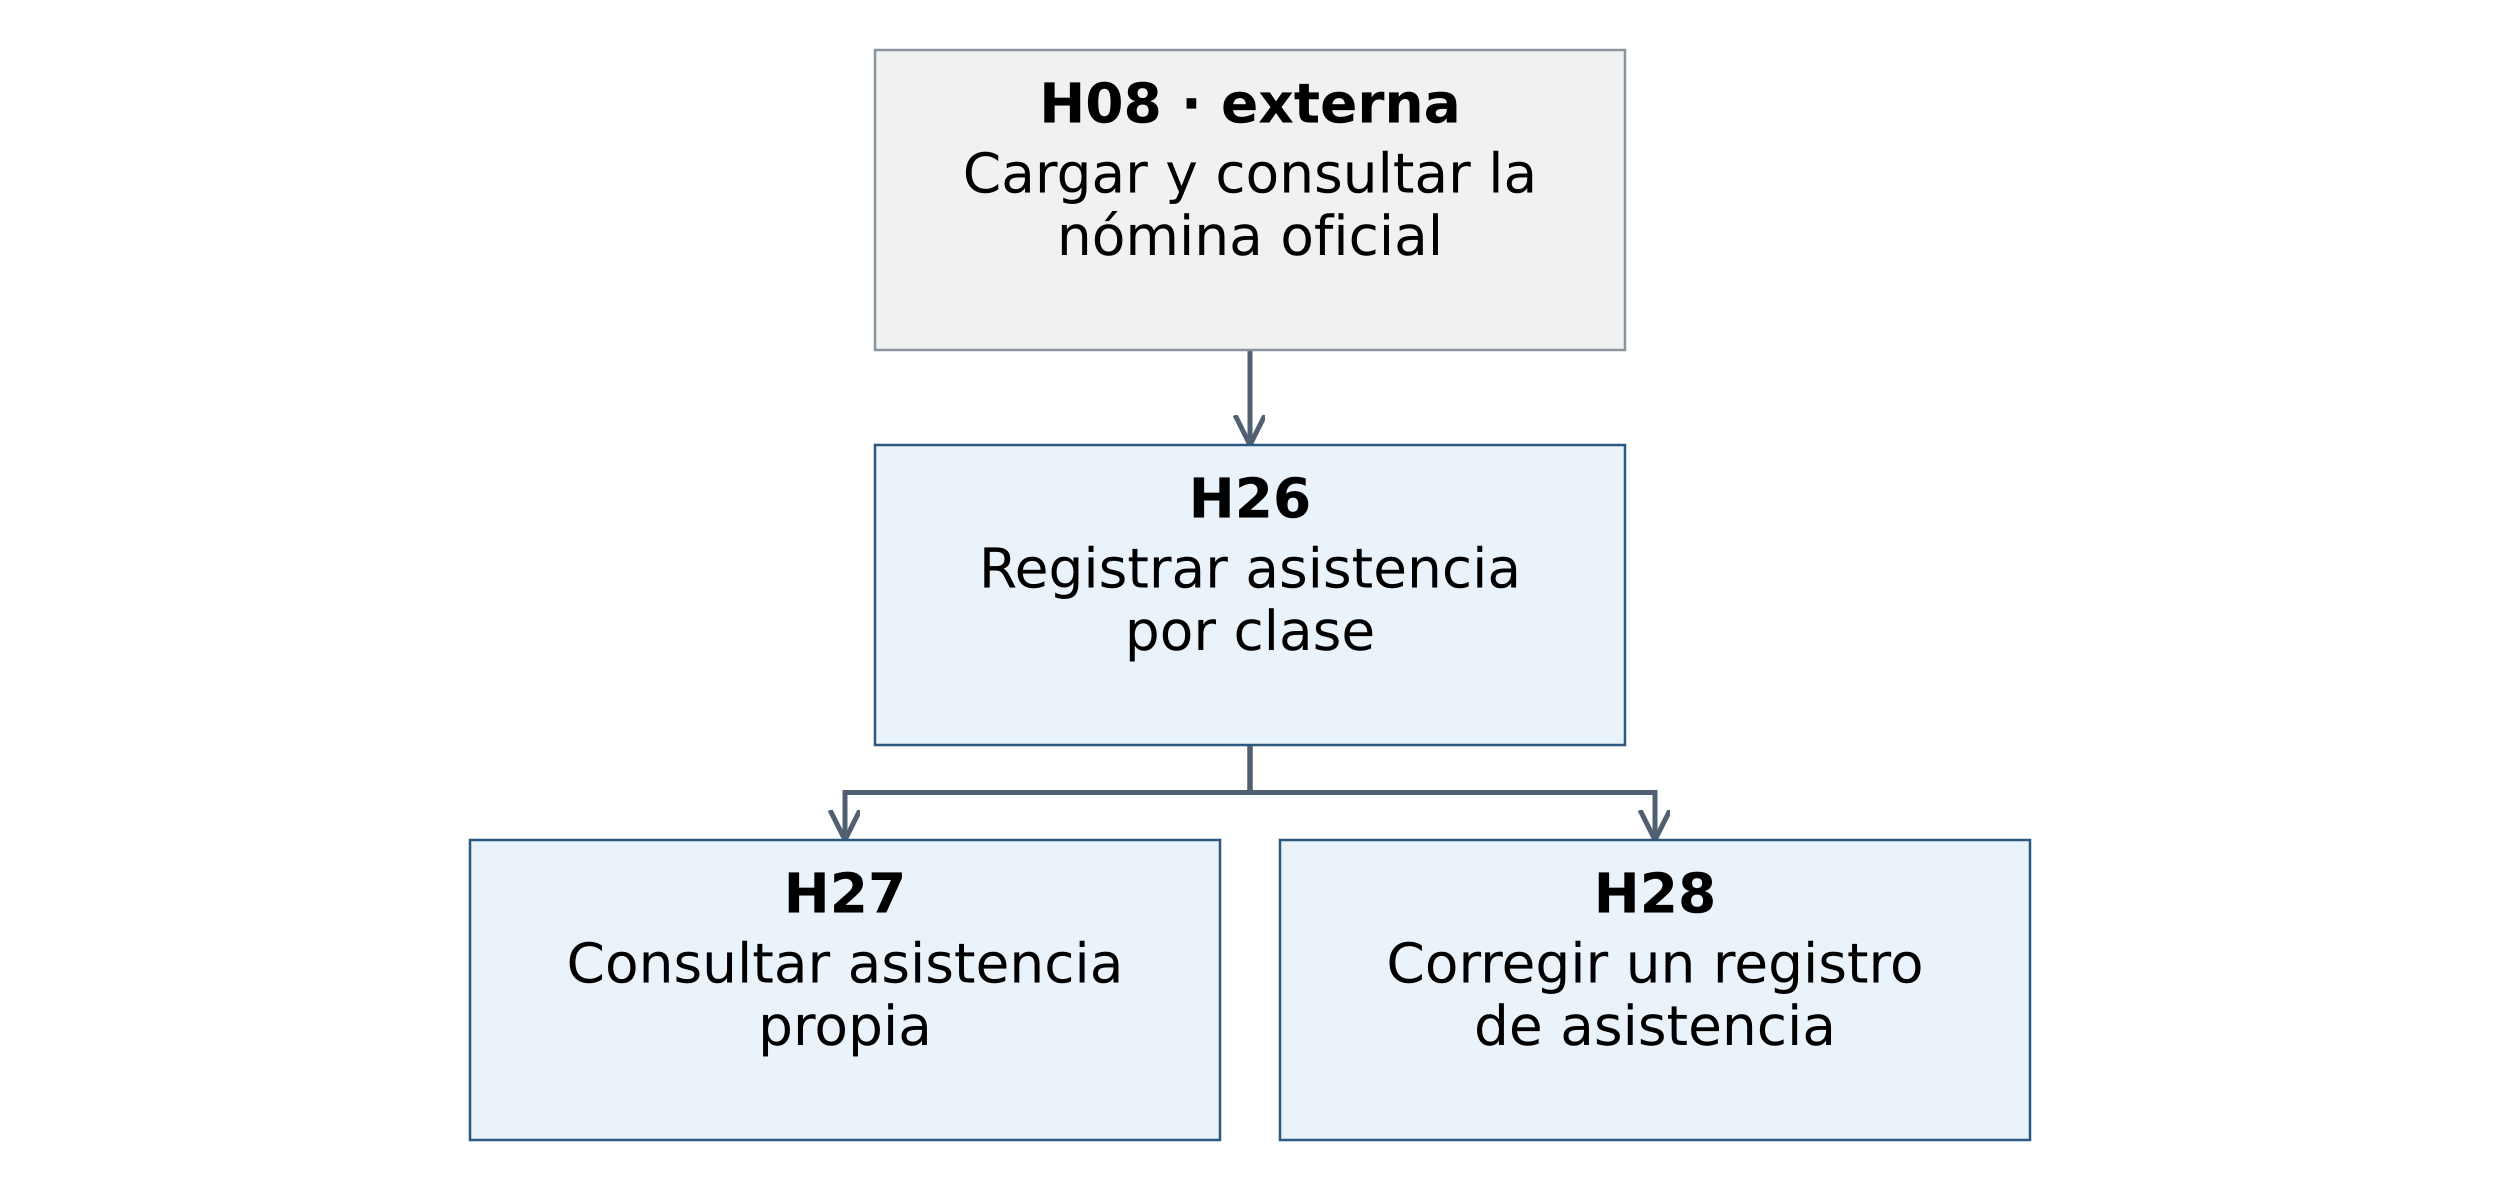
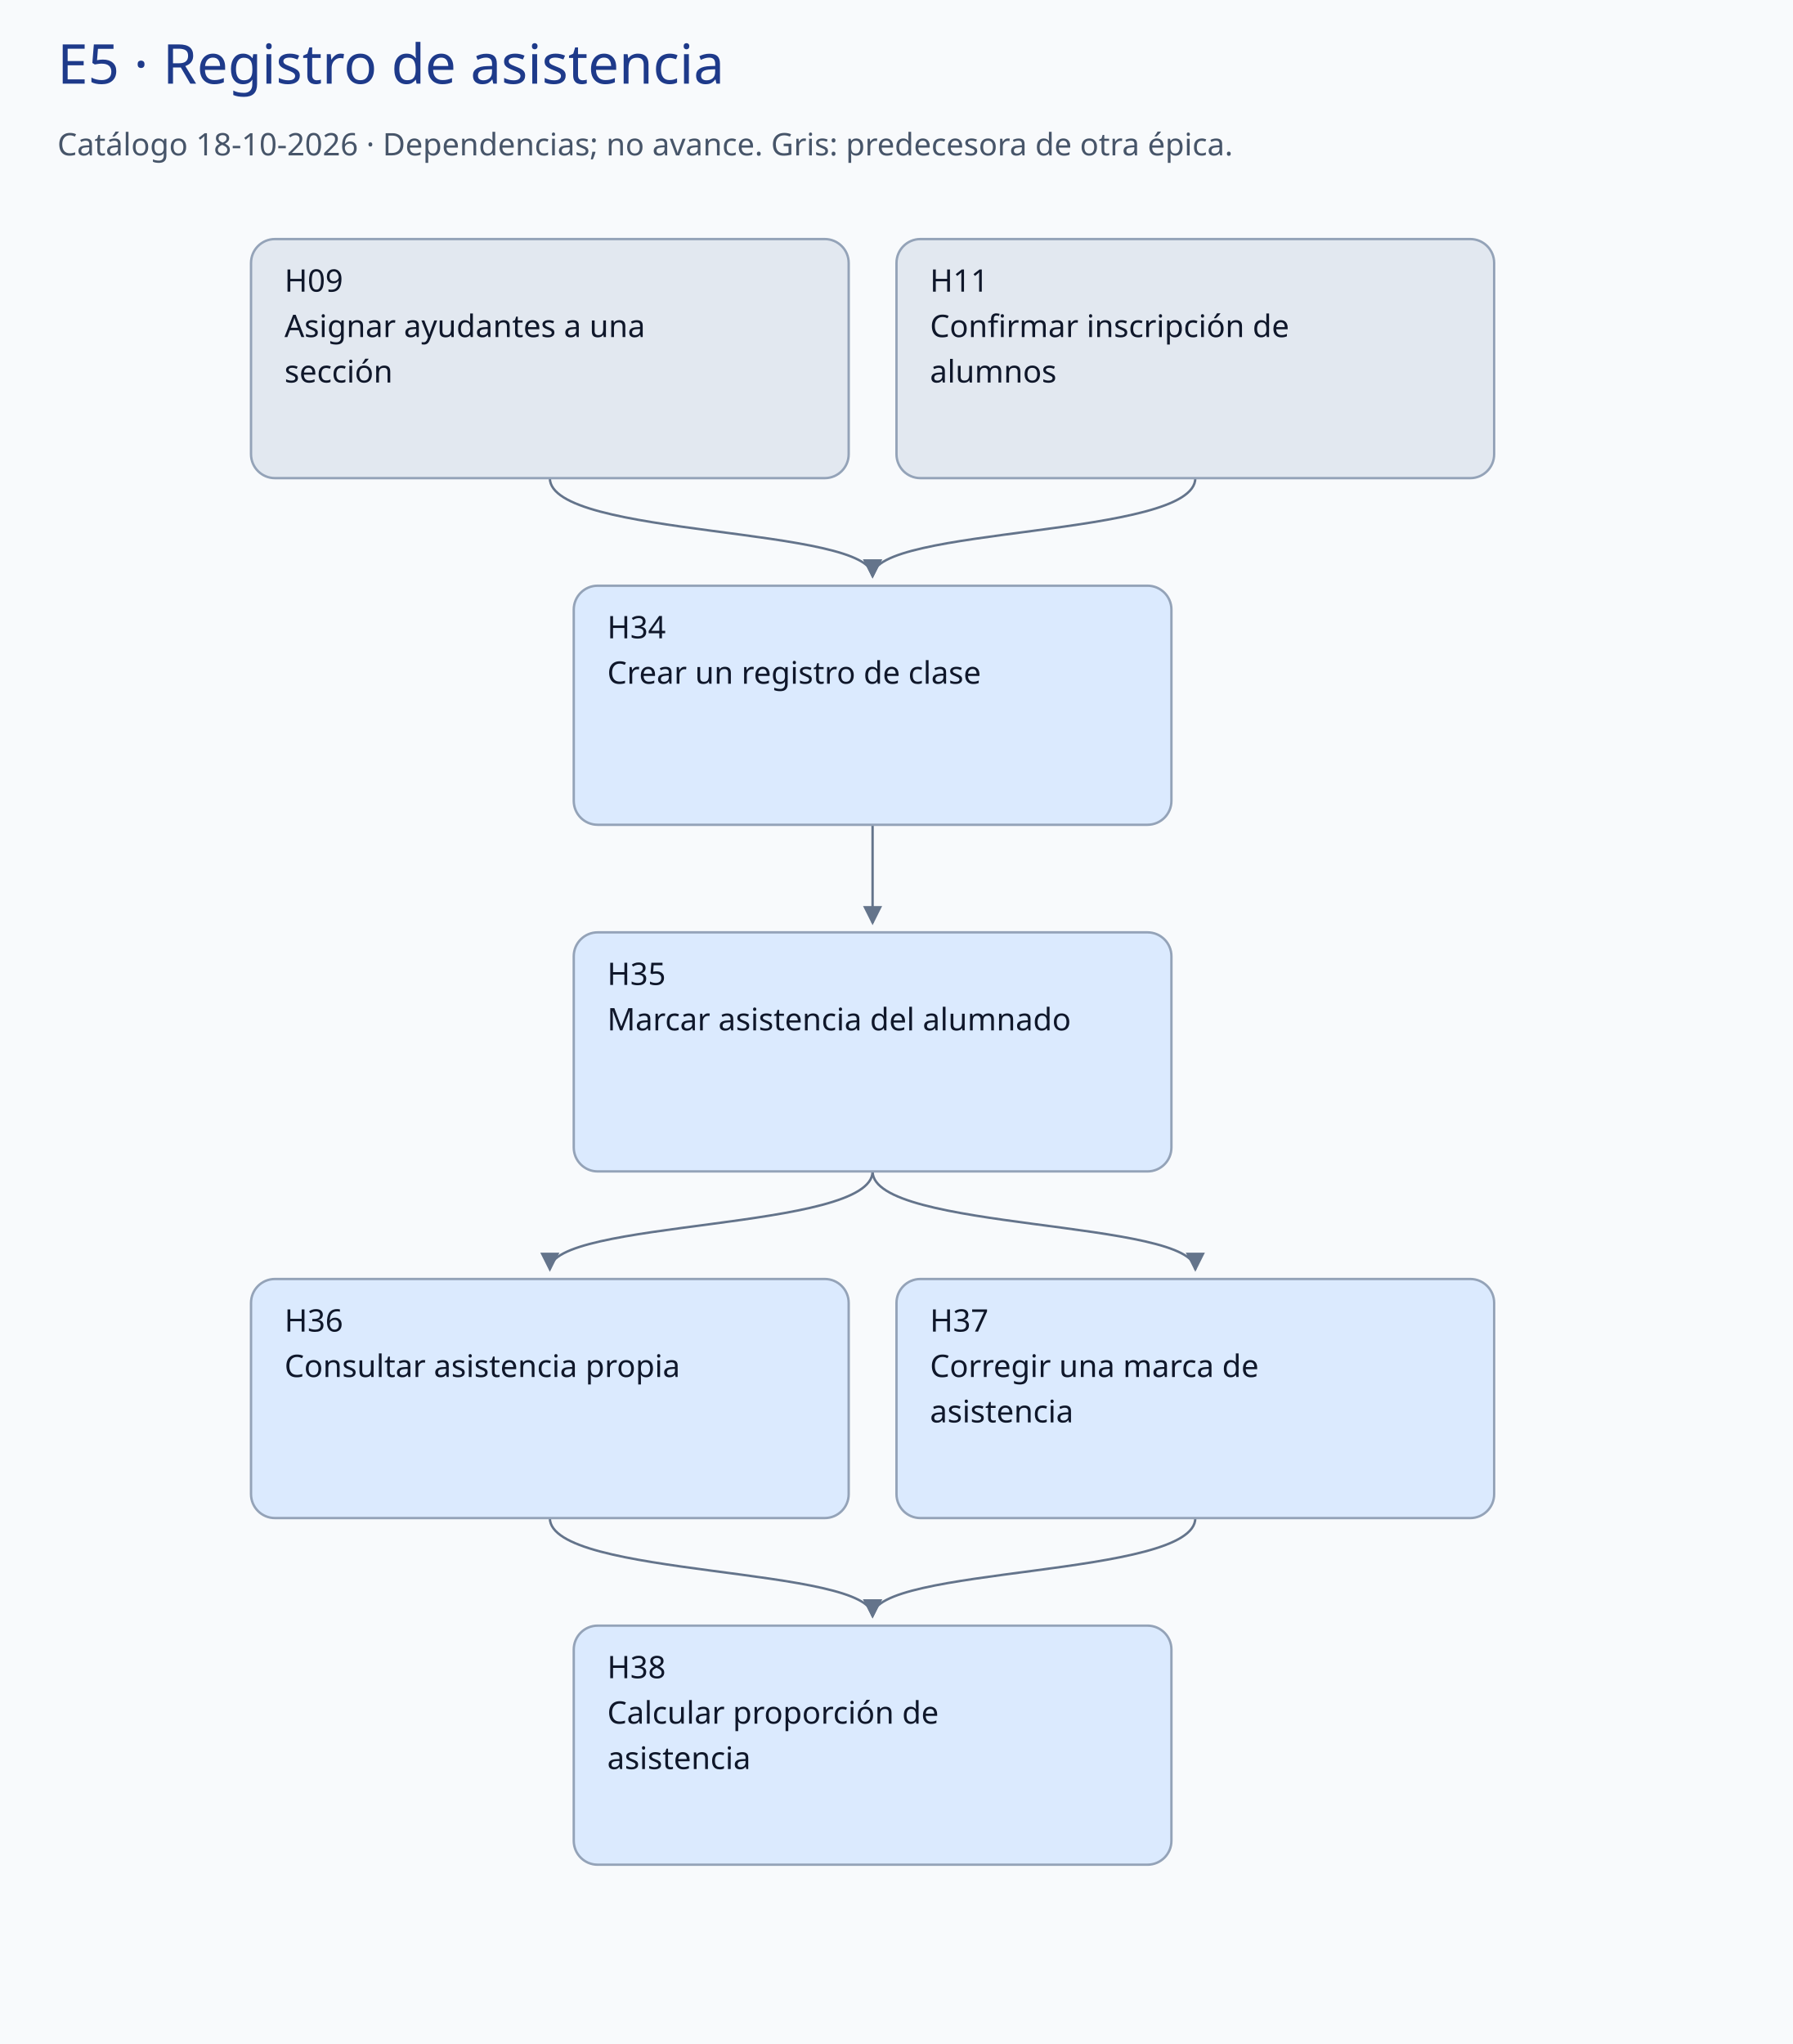
- <svg xmlns="http://www.w3.org/2000/svg" width="1000" height="476" viewBox="0 0 1000 476">
+ <svg xmlns="http://www.w3.org/2000/svg" width="750" height="855" viewBox="0 0 750 855">
  <defs>
-     <marker id="arr" markerWidth="8" markerHeight="8" refX="6" refY="3" orient="auto">
-       <path d="M0,0 L6,3 L0,6" fill="none" stroke="#506070" />
+     <marker id="flecha" markerWidth="8" markerHeight="8" refX="7" refY="4" orient="auto">
+       <path d="M0 0 L8 4 L0 8" fill="#64748b" />
    </marker>
  </defs>
-   <rect width="100%" height="100%" fill="white" />
-   <path d="M500.0,140 L500.0,159.0 L500.0,159.0 L500.0,178" fill="none" stroke="#506070" stroke-width="2" marker-end="url(#arr)" />
-   <path d="M500.0,298 L500.0,317.0 L338.0,317.0 L338.0,336" fill="none" stroke="#506070" stroke-width="2" marker-end="url(#arr)" />
-   <path d="M500.0,298 L500.0,317.0 L662.0,317.0 L662.0,336" fill="none" stroke="#506070" stroke-width="2" marker-end="url(#arr)" />
-   <rect x="350.0" y="20" width="300" height="120" fill="#EFF1F3" stroke="#8B949C" />
-   <text x="500.0" y="49" text-anchor="middle" font-family="DejaVu Sans" font-size="22" font-weight="bold">H08 · externa</text>
-   <text x="500.0" y="77" text-anchor="middle" font-family="DejaVu Sans" font-size="22">Cargar y consultar la</text>
-   <text x="500.0" y="102" text-anchor="middle" font-family="DejaVu Sans" font-size="22">nómina oficial</text>
-   <rect x="350.0" y="178" width="300" height="120" fill="#EAF2FA" stroke="#2B597F" />
-   <text x="500.0" y="207" text-anchor="middle" font-family="DejaVu Sans" font-size="22" font-weight="bold">H26</text>
-   <text x="500.0" y="235" text-anchor="middle" font-family="DejaVu Sans" font-size="22">Registrar asistencia</text>
-   <text x="500.0" y="260" text-anchor="middle" font-family="DejaVu Sans" font-size="22">por clase</text>
-   <rect x="188.0" y="336" width="300" height="120" fill="#EAF2FA" stroke="#2B597F" />
-   <text x="338.0" y="365" text-anchor="middle" font-family="DejaVu Sans" font-size="22" font-weight="bold">H27</text>
-   <text x="338.0" y="393" text-anchor="middle" font-family="DejaVu Sans" font-size="22">Consultar asistencia</text>
-   <text x="338.0" y="418" text-anchor="middle" font-family="DejaVu Sans" font-size="22">propia</text>
-   <rect x="512.0" y="336" width="300" height="120" fill="#EAF2FA" stroke="#2B597F" />
-   <text x="662.0" y="365" text-anchor="middle" font-family="DejaVu Sans" font-size="22" font-weight="bold">H28</text>
-   <text x="662.0" y="393" text-anchor="middle" font-family="DejaVu Sans" font-size="22">Corregir un registro</text>
-   <text x="662.0" y="418" text-anchor="middle" font-family="DejaVu Sans" font-size="22">de asistencia</text>
+   <rect width="100%" height="100%" fill="#f8fafc" />
+   <text x="24" y="35" font-family="sans-serif" font-size="23" fill="#1e3a8a">E5 · Registro de asistencia</text>
+   <text x="24" y="65" font-family="sans-serif" font-size="13" fill="#475569">Catálogo 18-10-2026 · Dependencias; no avance. Gris: predecesora de otra épica.</text>
+   <path d="M230 200 C230 225,365 220,365 241" fill="none" stroke="#64748b" marker-end="url(#flecha)" />
+   <path d="M500 200 C500 225,365 220,365 241" fill="none" stroke="#64748b" marker-end="url(#flecha)" />
+   <path d="M365 345 C365 370,365 365,365 386" fill="none" stroke="#64748b" marker-end="url(#flecha)" />
+   <path d="M365 490 C365 515,230 510,230 531" fill="none" stroke="#64748b" marker-end="url(#flecha)" />
+   <path d="M365 490 C365 515,500 510,500 531" fill="none" stroke="#64748b" marker-end="url(#flecha)" />
+   <path d="M230 635 C230 660,365 655,365 676" fill="none" stroke="#64748b" marker-end="url(#flecha)" />
+   <path d="M500 635 C500 660,365 655,365 676" fill="none" stroke="#64748b" marker-end="url(#flecha)" />
+   <rect x="105" y="100" width="250" height="100" rx="10" fill="#e2e8f0" stroke="#94a3b8" />
+   <text x="119" y="122" font-family="sans-serif" font-size="13" fill="#0f172a">H09</text>
+   <text x="119" y="141" font-family="sans-serif" font-size="13" fill="#0f172a">Asignar ayudantes a una</text>
+   <text x="119" y="160" font-family="sans-serif" font-size="13" fill="#0f172a">sección</text>
+   <rect x="375" y="100" width="250" height="100" rx="10" fill="#e2e8f0" stroke="#94a3b8" />
+   <text x="389" y="122" font-family="sans-serif" font-size="13" fill="#0f172a">H11</text>
+   <text x="389" y="141" font-family="sans-serif" font-size="13" fill="#0f172a">Confirmar inscripción de</text>
+   <text x="389" y="160" font-family="sans-serif" font-size="13" fill="#0f172a">alumnos</text>
+   <rect x="240" y="245" width="250" height="100" rx="10" fill="#dbeafe" stroke="#94a3b8" />
+   <text x="254" y="267" font-family="sans-serif" font-size="13" fill="#0f172a">H34</text>
+   <text x="254" y="286" font-family="sans-serif" font-size="13" fill="#0f172a">Crear un registro de clase</text>
+   <rect x="240" y="390" width="250" height="100" rx="10" fill="#dbeafe" stroke="#94a3b8" />
+   <text x="254" y="412" font-family="sans-serif" font-size="13" fill="#0f172a">H35</text>
+   <text x="254" y="431" font-family="sans-serif" font-size="13" fill="#0f172a">Marcar asistencia del alumnado</text>
+   <rect x="105" y="535" width="250" height="100" rx="10" fill="#dbeafe" stroke="#94a3b8" />
+   <text x="119" y="557" font-family="sans-serif" font-size="13" fill="#0f172a">H36</text>
+   <text x="119" y="576" font-family="sans-serif" font-size="13" fill="#0f172a">Consultar asistencia propia</text>
+   <rect x="375" y="535" width="250" height="100" rx="10" fill="#dbeafe" stroke="#94a3b8" />
+   <text x="389" y="557" font-family="sans-serif" font-size="13" fill="#0f172a">H37</text>
+   <text x="389" y="576" font-family="sans-serif" font-size="13" fill="#0f172a">Corregir una marca de</text>
+   <text x="389" y="595" font-family="sans-serif" font-size="13" fill="#0f172a">asistencia</text>
+   <rect x="240" y="680" width="250" height="100" rx="10" fill="#dbeafe" stroke="#94a3b8" />
+   <text x="254" y="702" font-family="sans-serif" font-size="13" fill="#0f172a">H38</text>
+   <text x="254" y="721" font-family="sans-serif" font-size="13" fill="#0f172a">Calcular proporción de</text>
+   <text x="254" y="740" font-family="sans-serif" font-size="13" fill="#0f172a">asistencia</text>
</svg>
